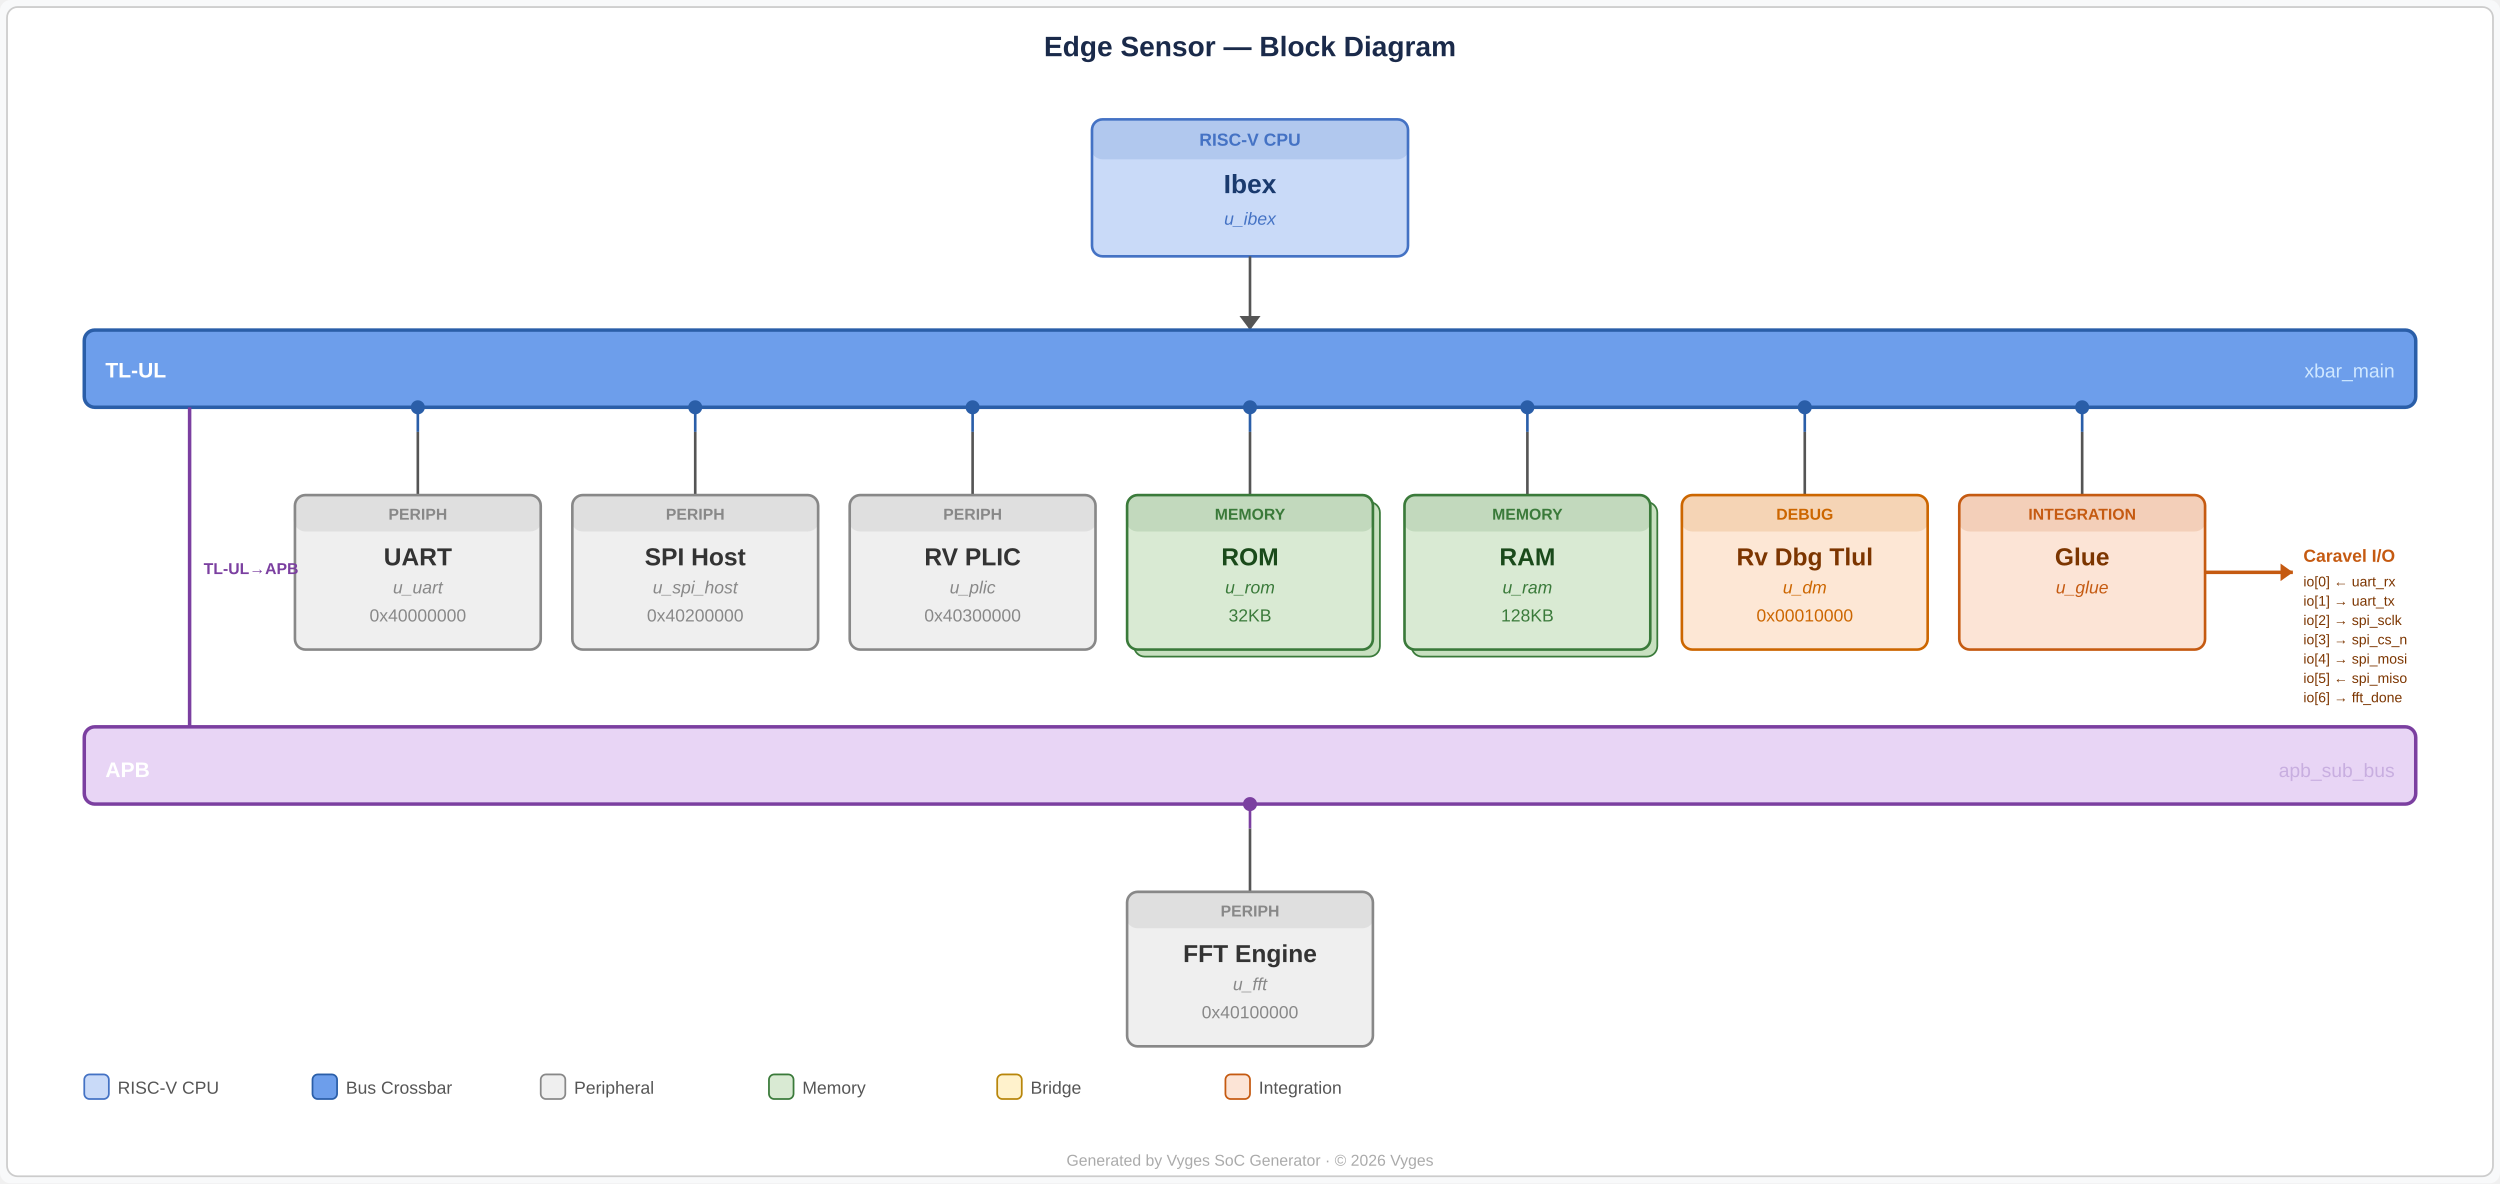
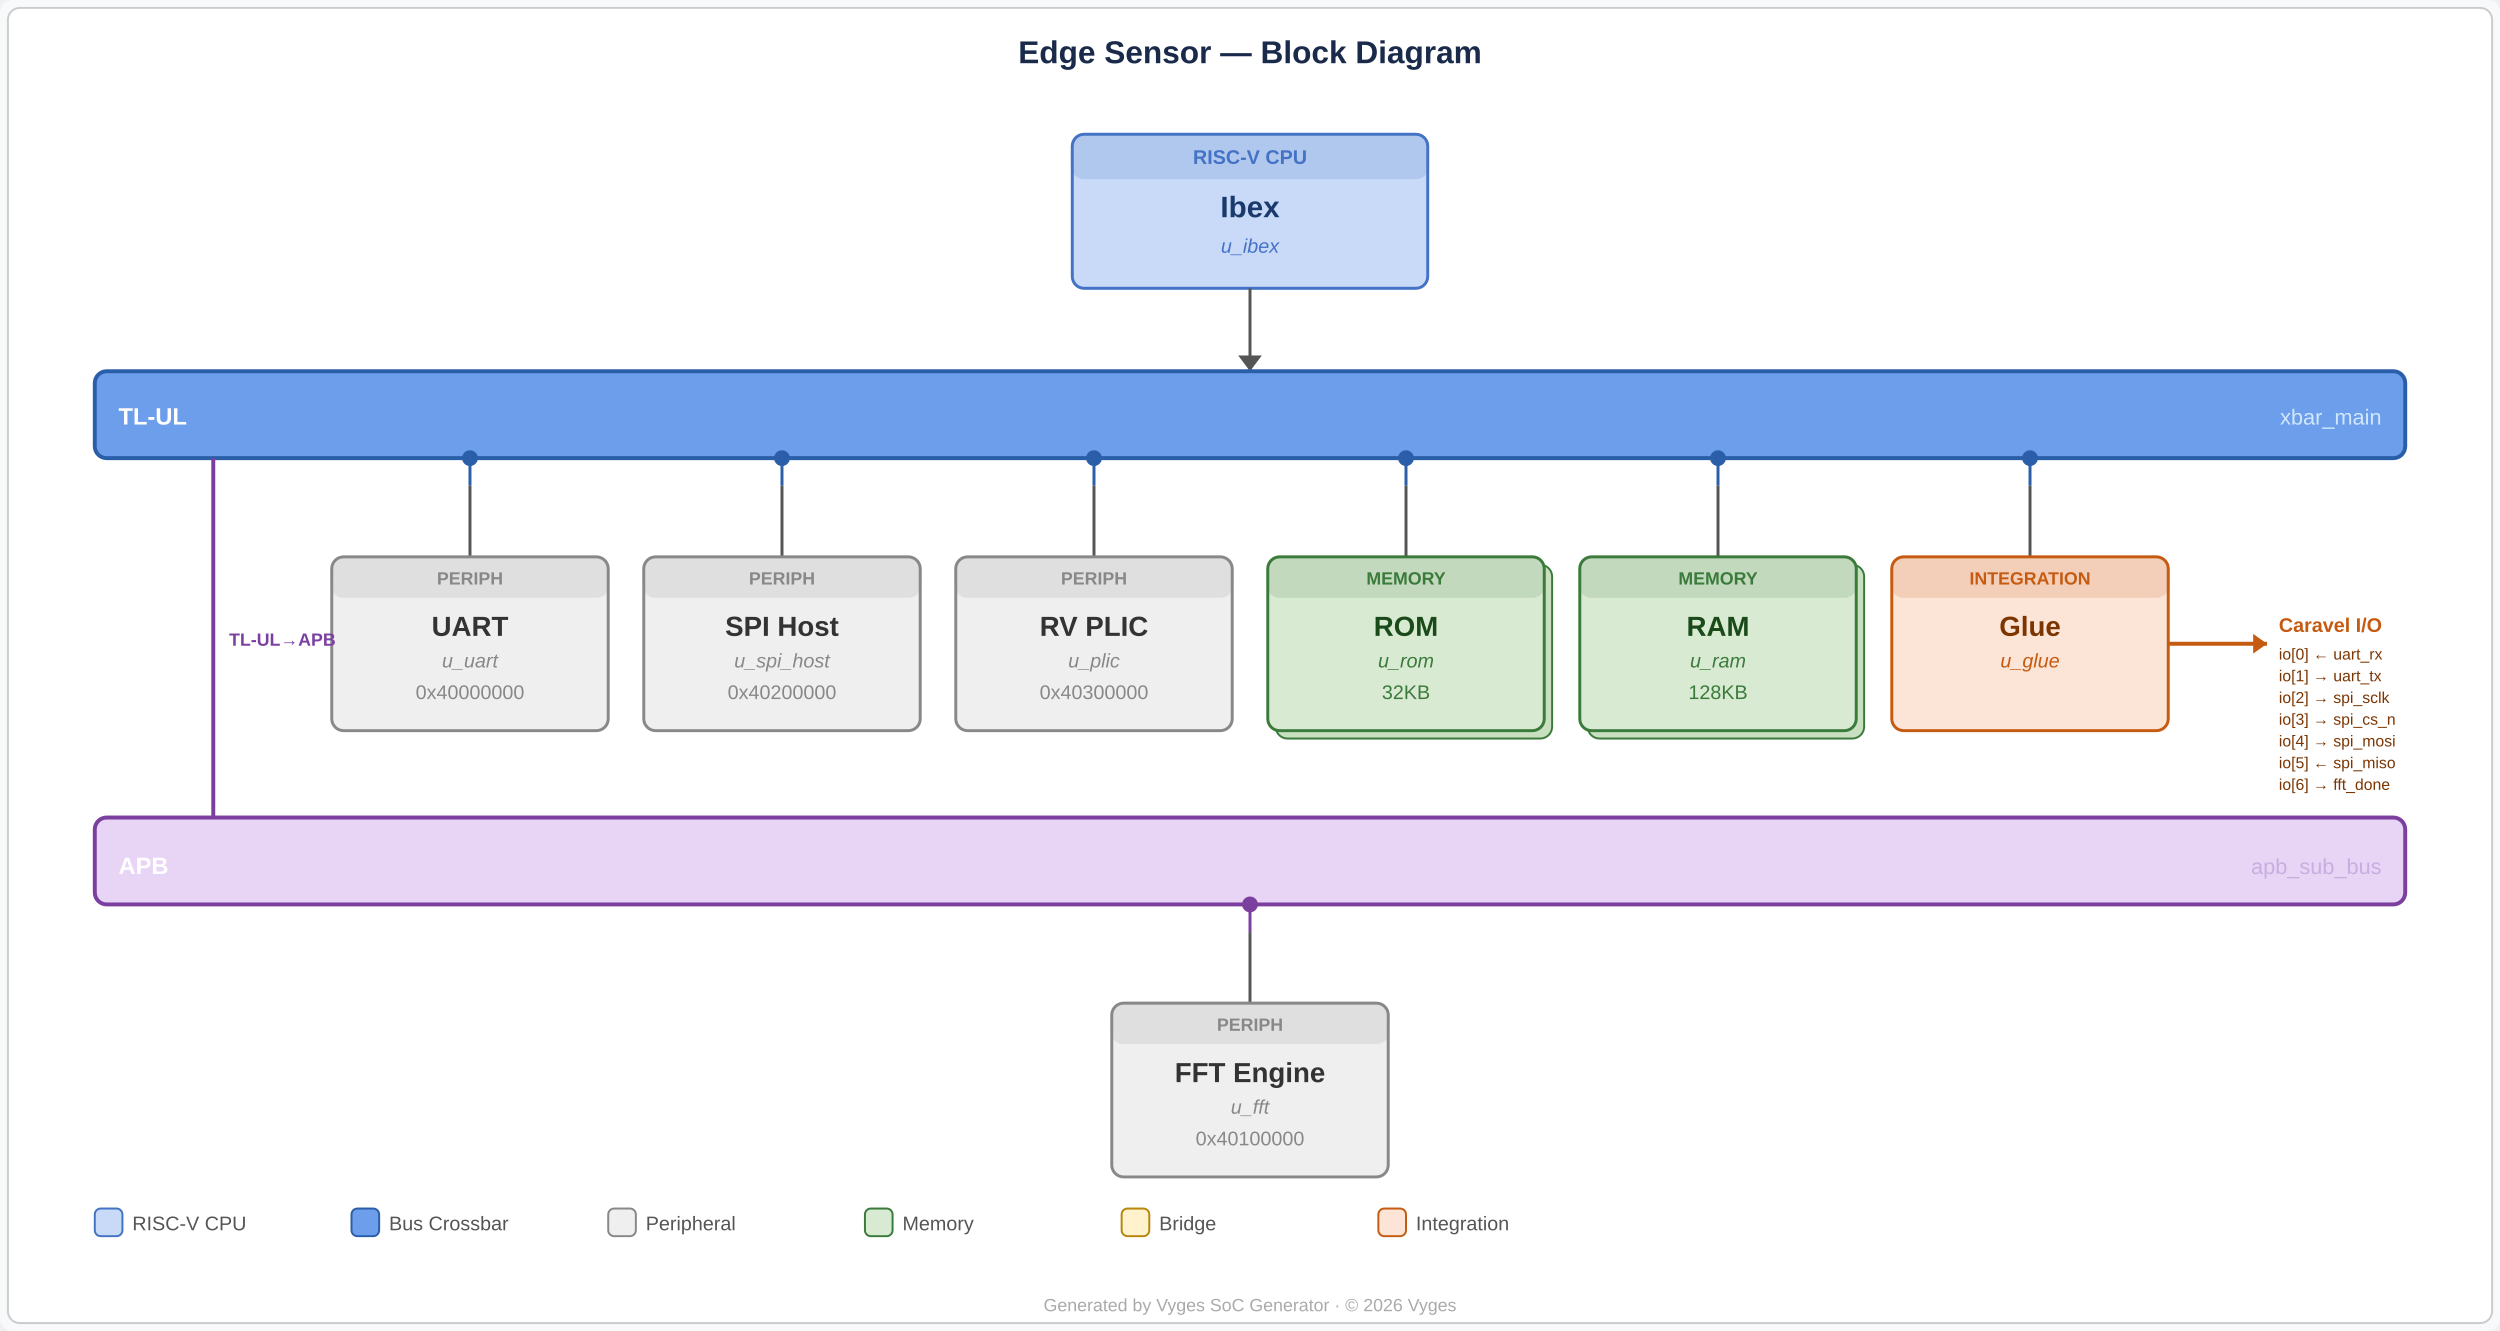
- <svg xmlns="http://www.w3.org/2000/svg" viewBox="0 0 1424 674" width="1424" height="674">
-   <rect x="0.0" y="0.0" width="1424.0" height="674.0" rx="6" fill="#f8f9fa" stroke="none" stroke-width="1.5" />
-   <rect x="4.0" y="4.0" width="1416.0" height="666.0" rx="6" fill="#ffffff" stroke="#cccccc" stroke-width="1.0" />
-   <text x="712.0" y="32.0" text-anchor="middle" style="font-size:16px;font-family:system-ui,-apple-system,'Segoe UI',Arial,sans-serif;fill:#1a2a4a;font-weight:700">Edge Sensor — Block Diagram</text>
-   <rect x="622.0" y="68.0" width="180.0" height="78.0" rx="6" fill="#c9daf8" stroke="#4472c4" stroke-width="1.5" />
-   <rect x="622.0" y="68.0" width="180.0" height="22.0" rx="6" fill="#4472c4" stroke="#4472c4" stroke-width="1.5" opacity="0.18" />
-   <text x="712.0" y="83.0" text-anchor="middle" style="font-size:10px;font-family:system-ui,-apple-system,'Segoe UI',Arial,sans-serif;fill:#4472c4;font-weight:600">RISC-V CPU</text>
-   <text x="712.0" y="110.0" text-anchor="middle" style="font-size:15px;font-family:system-ui,-apple-system,'Segoe UI',Arial,sans-serif;fill:#1a3a6e;font-weight:700">Ibex</text>
-   <text x="712.0" y="128.0" text-anchor="middle" style="font-size:10px;font-family:system-ui,-apple-system,'Segoe UI',Arial,sans-serif;fill:#4472c4;font-weight:normal;font-style:italic">u_ibex</text>
-   <line x1="712.0" y1="146.0" x2="712.0" y2="188.0" stroke="#555555" stroke-width="1.5" />
-   <polygon points="712.0,188.0 706.0,180.0 718.0,180.0" fill="#555555" />
-   <rect x="48.0" y="188.0" width="1328.0" height="44.0" rx="6" fill="#6d9eeb" stroke="#2a5ea8" stroke-width="2.0" />
+ <svg xmlns="http://www.w3.org/2000/svg" viewBox="0 0 1266 674" width="1266" height="674">
+   <rect x="0.0" y="0.0" width="1266.0" height="674.0" rx="6" fill="#f8f9fa" stroke="none" stroke-width="1.5" />
+   <rect x="4.0" y="4.0" width="1258.0" height="666.0" rx="6" fill="#ffffff" stroke="#cccccc" stroke-width="1.0" />
+   <text x="633.0" y="32.0" text-anchor="middle" style="font-size:16px;font-family:system-ui,-apple-system,'Segoe UI',Arial,sans-serif;fill:#1a2a4a;font-weight:700">Edge Sensor — Block Diagram</text>
+   <rect x="543.0" y="68.0" width="180.0" height="78.0" rx="6" fill="#c9daf8" stroke="#4472c4" stroke-width="1.5" />
+   <rect x="543.0" y="68.0" width="180.0" height="22.0" rx="6" fill="#4472c4" stroke="#4472c4" stroke-width="1.5" opacity="0.18" />
+   <text x="633.0" y="83.0" text-anchor="middle" style="font-size:10px;font-family:system-ui,-apple-system,'Segoe UI',Arial,sans-serif;fill:#4472c4;font-weight:600">RISC-V CPU</text>
+   <text x="633.0" y="110.0" text-anchor="middle" style="font-size:15px;font-family:system-ui,-apple-system,'Segoe UI',Arial,sans-serif;fill:#1a3a6e;font-weight:700">Ibex</text>
+   <text x="633.0" y="128.0" text-anchor="middle" style="font-size:10px;font-family:system-ui,-apple-system,'Segoe UI',Arial,sans-serif;fill:#4472c4;font-weight:normal;font-style:italic">u_ibex</text>
+   <line x1="633.0" y1="146.0" x2="633.0" y2="188.0" stroke="#555555" stroke-width="1.5" />
+   <polygon points="633.0,188.0 627.0,180.0 639.0,180.0" fill="#555555" />
+   <rect x="48.0" y="188.0" width="1170.0" height="44.0" rx="6" fill="#6d9eeb" stroke="#2a5ea8" stroke-width="2.0" />
  <text x="60.0" y="215.0" text-anchor="start" style="font-size:12px;font-family:system-ui,-apple-system,'Segoe UI',Arial,sans-serif;fill:#ffffff;font-weight:700">TL-UL</text>
-   <text x="1364.0" y="215.0" text-anchor="end" style="font-size:11px;font-family:system-ui,-apple-system,'Segoe UI',Arial,sans-serif;fill:#d0e8ff;font-weight:normal">xbar_main</text>
+   <text x="1206.0" y="215.0" text-anchor="end" style="font-size:11px;font-family:system-ui,-apple-system,'Segoe UI',Arial,sans-serif;fill:#d0e8ff;font-weight:normal">xbar_main</text>
  <line x1="238.0" y1="232.0" x2="238.0" y2="246.0" stroke="#2a5ea8" stroke-width="1.5" />
  <circle cx="238.0" cy="232.0" r="4" fill="#2a5ea8" stroke="none" />
  <line x1="238.0" y1="246.0" x2="238.0" y2="282.0" stroke="#555555" stroke-width="1.5" />
  <rect x="168.0" y="282.0" width="140.0" height="88.0" rx="6" fill="#efefef" stroke="#888888" stroke-width="1.5" />
  <rect x="168.0" y="282.0" width="140.0" height="20.0" rx="6" fill="#888888" stroke="#888888" stroke-width="1.5" opacity="0.15" />
  <text x="238.0" y="296.0" text-anchor="middle" style="font-size:9px;font-family:system-ui,-apple-system,'Segoe UI',Arial,sans-serif;fill:#888888;font-weight:600">PERIPH</text>
  <text x="238.0" y="322.0" text-anchor="middle" style="font-size:14px;font-family:system-ui,-apple-system,'Segoe UI',Arial,sans-serif;fill:#333333;font-weight:700">UART</text>
  <text x="238.0" y="338.0" text-anchor="middle" style="font-size:10px;font-family:system-ui,-apple-system,'Segoe UI',Arial,sans-serif;fill:#888888;font-weight:normal;font-style:italic">u_uart</text>
  <text x="238.0" y="354.0" text-anchor="middle" style="font-size:10px;font-family:system-ui,-apple-system,'Segoe UI',Arial,sans-serif;fill:#888888;font-weight:normal">0x40000000</text>
  <line x1="396.0" y1="232.0" x2="396.0" y2="246.0" stroke="#2a5ea8" stroke-width="1.5" />
  <circle cx="396.0" cy="232.0" r="4" fill="#2a5ea8" stroke="none" />
  <line x1="396.0" y1="246.0" x2="396.0" y2="282.0" stroke="#555555" stroke-width="1.5" />
  <rect x="326.0" y="282.0" width="140.0" height="88.0" rx="6" fill="#efefef" stroke="#888888" stroke-width="1.5" />
  <rect x="326.0" y="282.0" width="140.0" height="20.0" rx="6" fill="#888888" stroke="#888888" stroke-width="1.5" opacity="0.15" />
  <text x="396.0" y="296.0" text-anchor="middle" style="font-size:9px;font-family:system-ui,-apple-system,'Segoe UI',Arial,sans-serif;fill:#888888;font-weight:600">PERIPH</text>
  <text x="396.0" y="322.0" text-anchor="middle" style="font-size:14px;font-family:system-ui,-apple-system,'Segoe UI',Arial,sans-serif;fill:#333333;font-weight:700">SPI Host</text>
  <text x="396.0" y="338.0" text-anchor="middle" style="font-size:10px;font-family:system-ui,-apple-system,'Segoe UI',Arial,sans-serif;fill:#888888;font-weight:normal;font-style:italic">u_spi_host</text>
  <text x="396.0" y="354.0" text-anchor="middle" style="font-size:10px;font-family:system-ui,-apple-system,'Segoe UI',Arial,sans-serif;fill:#888888;font-weight:normal">0x40200000</text>
  <line x1="554.0" y1="232.0" x2="554.0" y2="246.0" stroke="#2a5ea8" stroke-width="1.5" />
  <circle cx="554.0" cy="232.0" r="4" fill="#2a5ea8" stroke="none" />
  <line x1="554.0" y1="246.0" x2="554.0" y2="282.0" stroke="#555555" stroke-width="1.5" />
  <rect x="484.0" y="282.0" width="140.0" height="88.0" rx="6" fill="#efefef" stroke="#888888" stroke-width="1.5" />
  <rect x="484.0" y="282.0" width="140.0" height="20.0" rx="6" fill="#888888" stroke="#888888" stroke-width="1.5" opacity="0.15" />
  <text x="554.0" y="296.0" text-anchor="middle" style="font-size:9px;font-family:system-ui,-apple-system,'Segoe UI',Arial,sans-serif;fill:#888888;font-weight:600">PERIPH</text>
  <text x="554.0" y="322.0" text-anchor="middle" style="font-size:14px;font-family:system-ui,-apple-system,'Segoe UI',Arial,sans-serif;fill:#333333;font-weight:700">RV PLIC</text>
  <text x="554.0" y="338.0" text-anchor="middle" style="font-size:10px;font-family:system-ui,-apple-system,'Segoe UI',Arial,sans-serif;fill:#888888;font-weight:normal;font-style:italic">u_plic</text>
  <text x="554.0" y="354.0" text-anchor="middle" style="font-size:10px;font-family:system-ui,-apple-system,'Segoe UI',Arial,sans-serif;fill:#888888;font-weight:normal">0x40300000</text>
  <line x1="712.0" y1="232.0" x2="712.0" y2="246.0" stroke="#2a5ea8" stroke-width="1.5" />
  <circle cx="712.0" cy="232.0" r="4" fill="#2a5ea8" stroke="none" />
  <line x1="712.0" y1="246.0" x2="712.0" y2="282.0" stroke="#555555" stroke-width="1.5" />
  <rect x="646.0" y="286.0" width="140.0" height="88.0" rx="6" fill="#c8e0c0" stroke="#3a7a3a" stroke-width="1.0" />
  <rect x="642.0" y="282.0" width="140.0" height="88.0" rx="6" fill="#d9ead3" stroke="#3a7a3a" stroke-width="1.5" />
  <rect x="642.0" y="282.0" width="140.0" height="20.0" rx="6" fill="#3a7a3a" stroke="#3a7a3a" stroke-width="1.5" opacity="0.15" />
  <text x="712.0" y="296.0" text-anchor="middle" style="font-size:9px;font-family:system-ui,-apple-system,'Segoe UI',Arial,sans-serif;fill:#3a7a3a;font-weight:600">MEMORY</text>
  <text x="712.0" y="322.0" text-anchor="middle" style="font-size:14px;font-family:system-ui,-apple-system,'Segoe UI',Arial,sans-serif;fill:#1a4a1a;font-weight:700">ROM</text>
  <text x="712.0" y="338.0" text-anchor="middle" style="font-size:10px;font-family:system-ui,-apple-system,'Segoe UI',Arial,sans-serif;fill:#3a7a3a;font-weight:normal;font-style:italic">u_rom</text>
  <text x="712.0" y="354.0" text-anchor="middle" style="font-size:10px;font-family:system-ui,-apple-system,'Segoe UI',Arial,sans-serif;fill:#3a7a3a;font-weight:normal">32KB</text>
  <line x1="870.0" y1="232.0" x2="870.0" y2="246.0" stroke="#2a5ea8" stroke-width="1.5" />
  <circle cx="870.0" cy="232.0" r="4" fill="#2a5ea8" stroke="none" />
  <line x1="870.0" y1="246.0" x2="870.0" y2="282.0" stroke="#555555" stroke-width="1.5" />
  <rect x="804.0" y="286.0" width="140.0" height="88.0" rx="6" fill="#c8e0c0" stroke="#3a7a3a" stroke-width="1.0" />
  <rect x="800.0" y="282.0" width="140.0" height="88.0" rx="6" fill="#d9ead3" stroke="#3a7a3a" stroke-width="1.5" />
  <rect x="800.0" y="282.0" width="140.0" height="20.0" rx="6" fill="#3a7a3a" stroke="#3a7a3a" stroke-width="1.5" opacity="0.15" />
  <text x="870.0" y="296.0" text-anchor="middle" style="font-size:9px;font-family:system-ui,-apple-system,'Segoe UI',Arial,sans-serif;fill:#3a7a3a;font-weight:600">MEMORY</text>
  <text x="870.0" y="322.0" text-anchor="middle" style="font-size:14px;font-family:system-ui,-apple-system,'Segoe UI',Arial,sans-serif;fill:#1a4a1a;font-weight:700">RAM</text>
  <text x="870.0" y="338.0" text-anchor="middle" style="font-size:10px;font-family:system-ui,-apple-system,'Segoe UI',Arial,sans-serif;fill:#3a7a3a;font-weight:normal;font-style:italic">u_ram</text>
  <text x="870.0" y="354.0" text-anchor="middle" style="font-size:10px;font-family:system-ui,-apple-system,'Segoe UI',Arial,sans-serif;fill:#3a7a3a;font-weight:normal">128KB</text>
  <line x1="1028.0" y1="232.0" x2="1028.0" y2="246.0" stroke="#2a5ea8" stroke-width="1.5" />
  <circle cx="1028.0" cy="232.0" r="4" fill="#2a5ea8" stroke="none" />
  <line x1="1028.0" y1="246.0" x2="1028.0" y2="282.0" stroke="#555555" stroke-width="1.5" />
-   <rect x="958.0" y="282.0" width="140.0" height="88.0" rx="6" fill="#fde7d5" stroke="#cc6600" stroke-width="1.5" />
-   <rect x="958.0" y="282.0" width="140.0" height="20.0" rx="6" fill="#cc6600" stroke="#cc6600" stroke-width="1.5" opacity="0.15" />
-   <text x="1028.0" y="296.0" text-anchor="middle" style="font-size:9px;font-family:system-ui,-apple-system,'Segoe UI',Arial,sans-serif;fill:#cc6600;font-weight:600">DEBUG</text>
-   <text x="1028.0" y="322.0" text-anchor="middle" style="font-size:14px;font-family:system-ui,-apple-system,'Segoe UI',Arial,sans-serif;fill:#7c3500;font-weight:700">Rv Dbg Tlul</text>
-   <text x="1028.0" y="338.0" text-anchor="middle" style="font-size:10px;font-family:system-ui,-apple-system,'Segoe UI',Arial,sans-serif;fill:#cc6600;font-weight:normal;font-style:italic">u_dm</text>
-   <text x="1028.0" y="354.0" text-anchor="middle" style="font-size:10px;font-family:system-ui,-apple-system,'Segoe UI',Arial,sans-serif;fill:#cc6600;font-weight:normal">0x00010000</text>
-   <line x1="1186.0" y1="232.0" x2="1186.0" y2="246.0" stroke="#2a5ea8" stroke-width="1.5" />
-   <circle cx="1186.0" cy="232.0" r="4" fill="#2a5ea8" stroke="none" />
-   <line x1="1186.0" y1="246.0" x2="1186.0" y2="282.0" stroke="#555555" stroke-width="1.5" />
-   <rect x="1116.0" y="282.0" width="140.0" height="88.0" rx="6" fill="#fce4d6" stroke="#c55a11" stroke-width="1.5" />
-   <rect x="1116.0" y="282.0" width="140.0" height="20.0" rx="6" fill="#c55a11" stroke="#c55a11" stroke-width="1.5" opacity="0.15" />
-   <text x="1186.0" y="296.0" text-anchor="middle" style="font-size:9px;font-family:system-ui,-apple-system,'Segoe UI',Arial,sans-serif;fill:#c55a11;font-weight:600">INTEGRATION</text>
-   <text x="1186.0" y="322.0" text-anchor="middle" style="font-size:14px;font-family:system-ui,-apple-system,'Segoe UI',Arial,sans-serif;fill:#7c3500;font-weight:700">Glue</text>
-   <text x="1186.0" y="338.0" text-anchor="middle" style="font-size:10px;font-family:system-ui,-apple-system,'Segoe UI',Arial,sans-serif;fill:#c55a11;font-weight:normal;font-style:italic">u_glue</text>
-   <line x1="1256.0" y1="326.0" x2="1306.0" y2="326.0" stroke="#c55a11" stroke-width="2.0" />
-   <polygon points="1306.0,326.0 1299.0,321.0 1299.0,331.0" fill="#c55a11" />
-   <text x="1312.0" y="320.0" text-anchor="start" style="font-size:10px;font-family:system-ui,-apple-system,'Segoe UI',Arial,sans-serif;fill:#c55a11;font-weight:600">Caravel I/O</text>
-   <text x="1312.0" y="334.0" text-anchor="start" style="font-size:8px;font-family:system-ui,-apple-system,'Segoe UI',Arial,sans-serif;fill:#7c3500;font-weight:normal">io[0] ← uart_rx</text>
-   <text x="1312.0" y="345.0" text-anchor="start" style="font-size:8px;font-family:system-ui,-apple-system,'Segoe UI',Arial,sans-serif;fill:#7c3500;font-weight:normal">io[1] → uart_tx</text>
-   <text x="1312.0" y="356.0" text-anchor="start" style="font-size:8px;font-family:system-ui,-apple-system,'Segoe UI',Arial,sans-serif;fill:#7c3500;font-weight:normal">io[2] → spi_sclk</text>
-   <text x="1312.0" y="367.0" text-anchor="start" style="font-size:8px;font-family:system-ui,-apple-system,'Segoe UI',Arial,sans-serif;fill:#7c3500;font-weight:normal">io[3] → spi_cs_n</text>
-   <text x="1312.0" y="378.0" text-anchor="start" style="font-size:8px;font-family:system-ui,-apple-system,'Segoe UI',Arial,sans-serif;fill:#7c3500;font-weight:normal">io[4] → spi_mosi</text>
-   <text x="1312.0" y="389.0" text-anchor="start" style="font-size:8px;font-family:system-ui,-apple-system,'Segoe UI',Arial,sans-serif;fill:#7c3500;font-weight:normal">io[5] ← spi_miso</text>
-   <text x="1312.0" y="400.0" text-anchor="start" style="font-size:8px;font-family:system-ui,-apple-system,'Segoe UI',Arial,sans-serif;fill:#7c3500;font-weight:normal">io[6] → fft_done</text>
-   <rect x="48.0" y="414.0" width="1328.0" height="44.0" rx="6" fill="#e8d5f5" stroke="#7b3fa0" stroke-width="2.0" />
+   <rect x="958.0" y="282.0" width="140.0" height="88.0" rx="6" fill="#fce4d6" stroke="#c55a11" stroke-width="1.5" />
+   <rect x="958.0" y="282.0" width="140.0" height="20.0" rx="6" fill="#c55a11" stroke="#c55a11" stroke-width="1.5" opacity="0.15" />
+   <text x="1028.0" y="296.0" text-anchor="middle" style="font-size:9px;font-family:system-ui,-apple-system,'Segoe UI',Arial,sans-serif;fill:#c55a11;font-weight:600">INTEGRATION</text>
+   <text x="1028.0" y="322.0" text-anchor="middle" style="font-size:14px;font-family:system-ui,-apple-system,'Segoe UI',Arial,sans-serif;fill:#7c3500;font-weight:700">Glue</text>
+   <text x="1028.0" y="338.0" text-anchor="middle" style="font-size:10px;font-family:system-ui,-apple-system,'Segoe UI',Arial,sans-serif;fill:#c55a11;font-weight:normal;font-style:italic">u_glue</text>
+   <line x1="1098.0" y1="326.0" x2="1148.0" y2="326.0" stroke="#c55a11" stroke-width="2.0" />
+   <polygon points="1148.0,326.0 1141.0,321.0 1141.0,331.0" fill="#c55a11" />
+   <text x="1154.0" y="320.0" text-anchor="start" style="font-size:10px;font-family:system-ui,-apple-system,'Segoe UI',Arial,sans-serif;fill:#c55a11;font-weight:600">Caravel I/O</text>
+   <text x="1154.0" y="334.0" text-anchor="start" style="font-size:8px;font-family:system-ui,-apple-system,'Segoe UI',Arial,sans-serif;fill:#7c3500;font-weight:normal">io[0] ← uart_rx</text>
+   <text x="1154.0" y="345.0" text-anchor="start" style="font-size:8px;font-family:system-ui,-apple-system,'Segoe UI',Arial,sans-serif;fill:#7c3500;font-weight:normal">io[1] → uart_tx</text>
+   <text x="1154.0" y="356.0" text-anchor="start" style="font-size:8px;font-family:system-ui,-apple-system,'Segoe UI',Arial,sans-serif;fill:#7c3500;font-weight:normal">io[2] → spi_sclk</text>
+   <text x="1154.0" y="367.0" text-anchor="start" style="font-size:8px;font-family:system-ui,-apple-system,'Segoe UI',Arial,sans-serif;fill:#7c3500;font-weight:normal">io[3] → spi_cs_n</text>
+   <text x="1154.0" y="378.0" text-anchor="start" style="font-size:8px;font-family:system-ui,-apple-system,'Segoe UI',Arial,sans-serif;fill:#7c3500;font-weight:normal">io[4] → spi_mosi</text>
+   <text x="1154.0" y="389.0" text-anchor="start" style="font-size:8px;font-family:system-ui,-apple-system,'Segoe UI',Arial,sans-serif;fill:#7c3500;font-weight:normal">io[5] ← spi_miso</text>
+   <text x="1154.0" y="400.0" text-anchor="start" style="font-size:8px;font-family:system-ui,-apple-system,'Segoe UI',Arial,sans-serif;fill:#7c3500;font-weight:normal">io[6] → fft_done</text>
+   <rect x="48.0" y="414.0" width="1170.0" height="44.0" rx="6" fill="#e8d5f5" stroke="#7b3fa0" stroke-width="2.0" />
  <text x="60.0" y="442.6" text-anchor="start" style="font-size:12px;font-family:system-ui,-apple-system,'Segoe UI',Arial,sans-serif;fill:#ffffff;font-weight:700">APB</text>
-   <text x="1364.0" y="442.6" text-anchor="end" style="font-size:11px;font-family:system-ui,-apple-system,'Segoe UI',Arial,sans-serif;fill:#c8aee0;font-weight:normal">apb_sub_bus</text>
+   <text x="1206.0" y="442.6" text-anchor="end" style="font-size:11px;font-family:system-ui,-apple-system,'Segoe UI',Arial,sans-serif;fill:#c8aee0;font-weight:normal">apb_sub_bus</text>
  <line x1="108.0" y1="232.0" x2="108.0" y2="414.0" stroke="#7b3fa0" stroke-width="2.0" />
  <text x="116.0" y="327.0" text-anchor="start" style="font-size:9px;font-family:system-ui,-apple-system,'Segoe UI',Arial,sans-serif;fill:#7b3fa0;font-weight:600">TL-UL→APB</text>
-   <line x1="712.0" y1="458.0" x2="712.0" y2="472.0" stroke="#7b3fa0" stroke-width="1.5" />
-   <circle cx="712.0" cy="458.0" r="4" fill="#7b3fa0" stroke="none" />
-   <line x1="712.0" y1="472.0" x2="712.0" y2="508.0" stroke="#555555" stroke-width="1.5" />
-   <rect x="642.0" y="508.0" width="140.0" height="88.0" rx="6" fill="#efefef" stroke="#888888" stroke-width="1.5" />
-   <rect x="642.0" y="508.0" width="140.0" height="20.0" rx="6" fill="#888888" stroke="#888888" stroke-width="1.5" opacity="0.15" />
-   <text x="712.0" y="522.0" text-anchor="middle" style="font-size:9px;font-family:system-ui,-apple-system,'Segoe UI',Arial,sans-serif;fill:#888888;font-weight:600">PERIPH</text>
-   <text x="712.0" y="548.0" text-anchor="middle" style="font-size:14px;font-family:system-ui,-apple-system,'Segoe UI',Arial,sans-serif;fill:#333333;font-weight:700">FFT Engine</text>
-   <text x="712.0" y="564.0" text-anchor="middle" style="font-size:10px;font-family:system-ui,-apple-system,'Segoe UI',Arial,sans-serif;fill:#888888;font-weight:normal;font-style:italic">u_fft</text>
-   <text x="712.0" y="580.0" text-anchor="middle" style="font-size:10px;font-family:system-ui,-apple-system,'Segoe UI',Arial,sans-serif;fill:#888888;font-weight:normal">0x40100000</text>
+   <line x1="633.0" y1="458.0" x2="633.0" y2="472.0" stroke="#7b3fa0" stroke-width="1.5" />
+   <circle cx="633.0" cy="458.0" r="4" fill="#7b3fa0" stroke="none" />
+   <line x1="633.0" y1="472.0" x2="633.0" y2="508.0" stroke="#555555" stroke-width="1.5" />
+   <rect x="563.0" y="508.0" width="140.0" height="88.0" rx="6" fill="#efefef" stroke="#888888" stroke-width="1.5" />
+   <rect x="563.0" y="508.0" width="140.0" height="20.0" rx="6" fill="#888888" stroke="#888888" stroke-width="1.5" opacity="0.15" />
+   <text x="633.0" y="522.0" text-anchor="middle" style="font-size:9px;font-family:system-ui,-apple-system,'Segoe UI',Arial,sans-serif;fill:#888888;font-weight:600">PERIPH</text>
+   <text x="633.0" y="548.0" text-anchor="middle" style="font-size:14px;font-family:system-ui,-apple-system,'Segoe UI',Arial,sans-serif;fill:#333333;font-weight:700">FFT Engine</text>
+   <text x="633.0" y="564.0" text-anchor="middle" style="font-size:10px;font-family:system-ui,-apple-system,'Segoe UI',Arial,sans-serif;fill:#888888;font-weight:normal;font-style:italic">u_fft</text>
+   <text x="633.0" y="580.0" text-anchor="middle" style="font-size:10px;font-family:system-ui,-apple-system,'Segoe UI',Arial,sans-serif;fill:#888888;font-weight:normal">0x40100000</text>
  <rect x="48.0" y="612.0" width="14.0" height="14.0" rx="3" fill="#c9daf8" stroke="#4472c4" stroke-width="1.0" />
  <text x="67.0" y="623.0" text-anchor="start" style="font-size:10px;font-family:system-ui,-apple-system,'Segoe UI',Arial,sans-serif;fill:#555555;font-weight:normal">RISC-V CPU</text>
  <rect x="178.0" y="612.0" width="14.0" height="14.0" rx="3" fill="#6d9eeb" stroke="#2a5ea8" stroke-width="1.0" />
  <text x="197.0" y="623.0" text-anchor="start" style="font-size:10px;font-family:system-ui,-apple-system,'Segoe UI',Arial,sans-serif;fill:#555555;font-weight:normal">Bus Crossbar</text>
  <rect x="308.0" y="612.0" width="14.0" height="14.0" rx="3" fill="#efefef" stroke="#888888" stroke-width="1.0" />
  <text x="327.0" y="623.0" text-anchor="start" style="font-size:10px;font-family:system-ui,-apple-system,'Segoe UI',Arial,sans-serif;fill:#555555;font-weight:normal">Peripheral</text>
  <rect x="438.0" y="612.0" width="14.0" height="14.0" rx="3" fill="#d9ead3" stroke="#3a7a3a" stroke-width="1.0" />
  <text x="457.0" y="623.0" text-anchor="start" style="font-size:10px;font-family:system-ui,-apple-system,'Segoe UI',Arial,sans-serif;fill:#555555;font-weight:normal">Memory</text>
  <rect x="568.0" y="612.0" width="14.0" height="14.0" rx="3" fill="#fff2cc" stroke="#b8860b" stroke-width="1.0" />
  <text x="587.0" y="623.0" text-anchor="start" style="font-size:10px;font-family:system-ui,-apple-system,'Segoe UI',Arial,sans-serif;fill:#555555;font-weight:normal">Bridge</text>
  <rect x="698.0" y="612.0" width="14.0" height="14.0" rx="3" fill="#fce4d6" stroke="#c55a11" stroke-width="1.0" />
  <text x="717.0" y="623.0" text-anchor="start" style="font-size:10px;font-family:system-ui,-apple-system,'Segoe UI',Arial,sans-serif;fill:#555555;font-weight:normal">Integration</text>
-   <text x="712.0" y="664.0" text-anchor="middle" style="font-size:9px;font-family:system-ui,-apple-system,'Segoe UI',Arial,sans-serif;fill:#aaaaaa;font-weight:normal">Generated by Vyges SoC Generator  ·  © 2026 Vyges</text>
+   <text x="633.0" y="664.0" text-anchor="middle" style="font-size:9px;font-family:system-ui,-apple-system,'Segoe UI',Arial,sans-serif;fill:#aaaaaa;font-weight:normal">Generated by Vyges SoC Generator  ·  © 2026 Vyges</text>
</svg>
